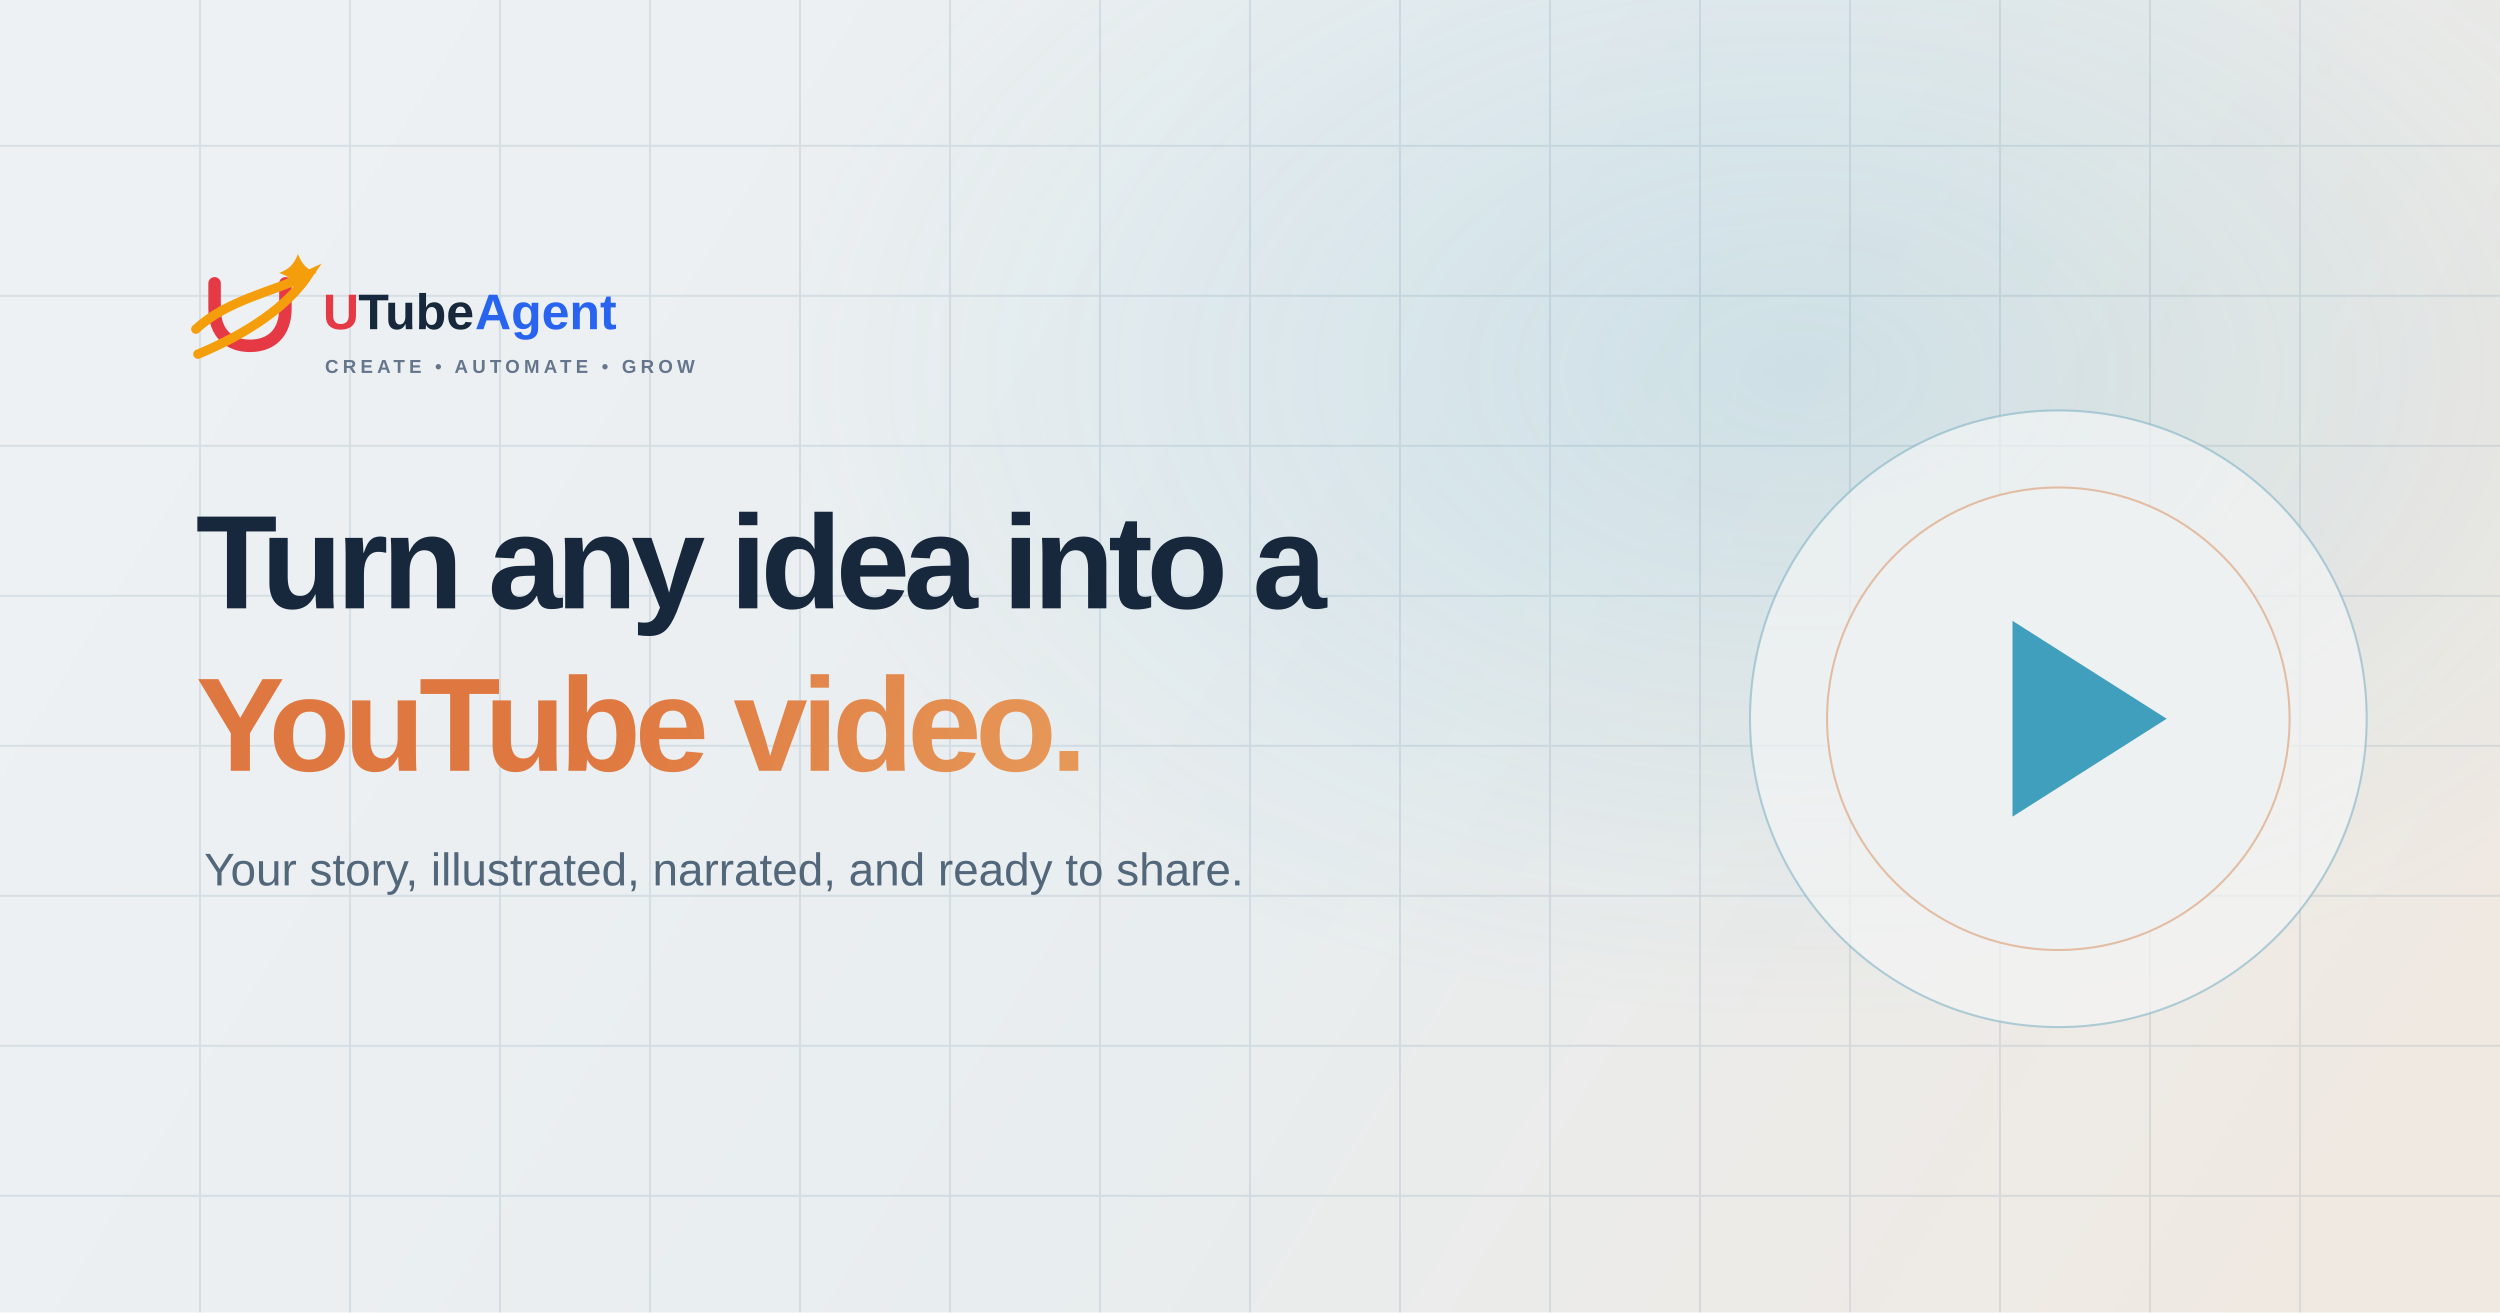
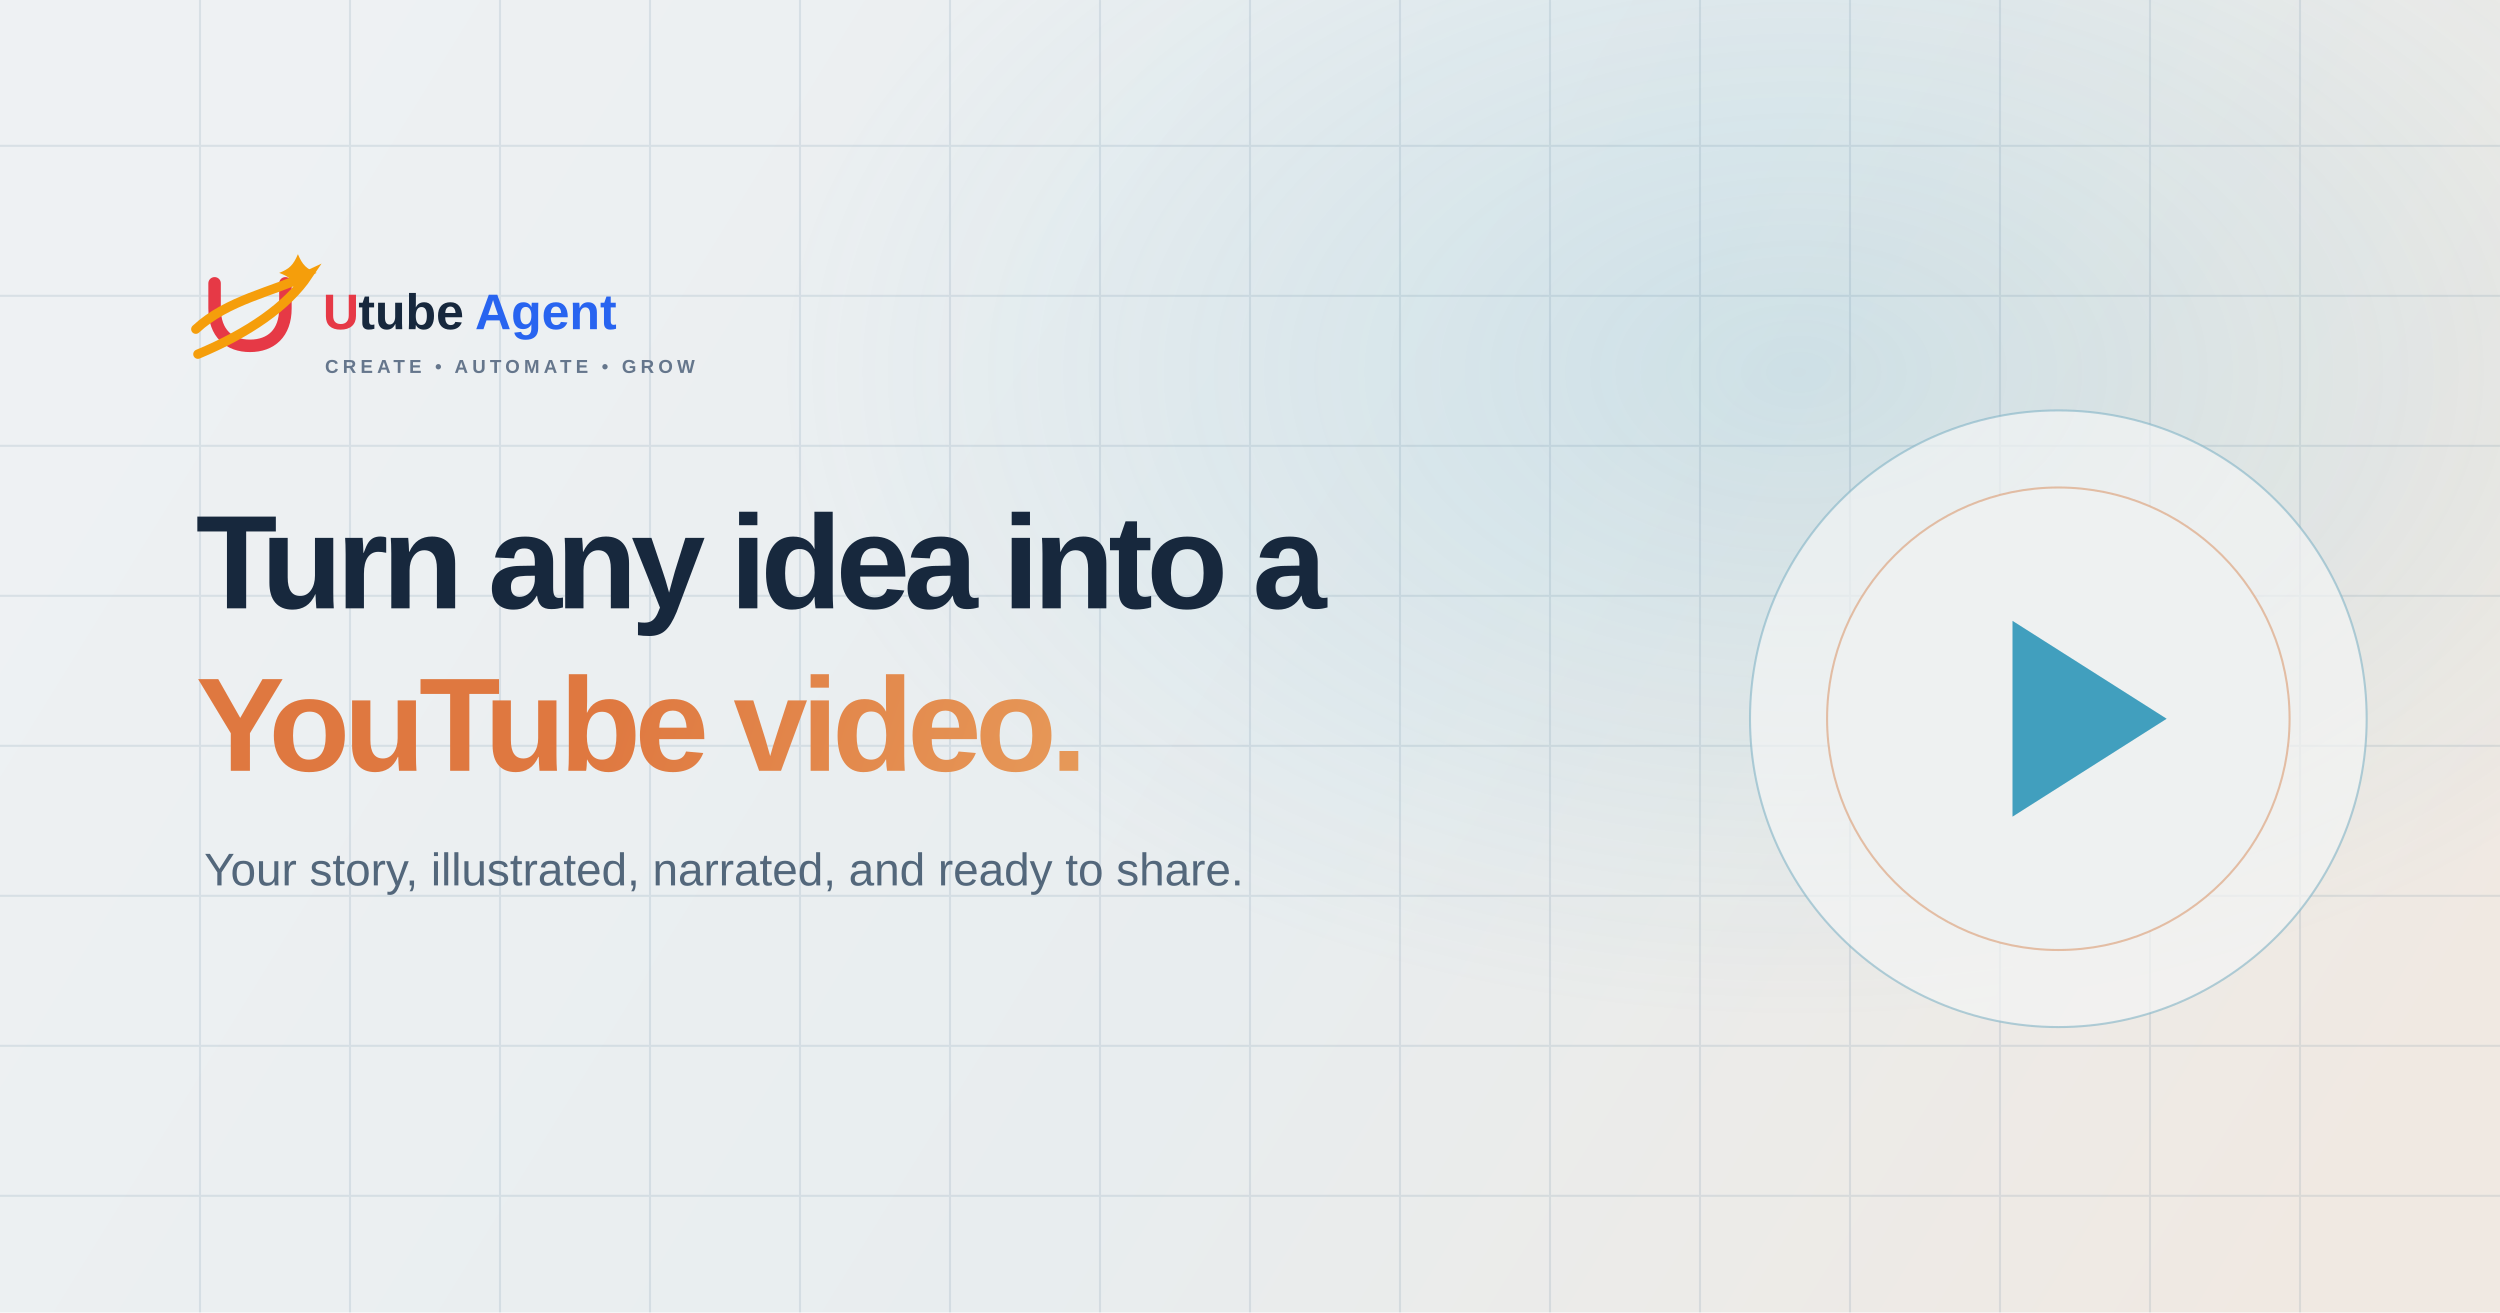
<svg xmlns="http://www.w3.org/2000/svg" width="1200" height="630" viewBox="0 0 1200 630" fill="none">
  <defs>
    <linearGradient id="background" x1="120" y1="30" x2="1090" y2="630" gradientUnits="userSpaceOnUse">
      <stop stop-color="#EEF1F3" />
      <stop offset=".55" stop-color="#E8EDEF" />
      <stop offset="1" stop-color="#F0E9E2" />
    </linearGradient>
    <linearGradient id="accent" x1="323" y1="234" x2="872" y2="414" gradientUnits="userSpaceOnUse">
      <stop stop-color="#DF7840" />
      <stop offset=".48" stop-color="#E8A05E" />
      <stop offset="1" stop-color="#419FBE" />
    </linearGradient>
    <radialGradient id="glow" cx="0" cy="0" r="1" gradientTransform="matrix(489 0 0 313 862 178)" gradientUnits="userSpaceOnUse">
      <stop stop-color="#419FBE" stop-opacity=".16" />
      <stop offset="1" stop-color="#419FBE" stop-opacity="0" />
    </radialGradient>
  </defs>
  <path fill="url(#background)" d="M0 0h1200v630H0z" />
  <path fill="url(#glow)" d="M0 0h1200v630H0z" />
  <g opacity=".12" stroke="#345E7C">
    <path d="M96 0v630M168 0v630M240 0v630M312 0v630M384 0v630M456 0v630M528 0v630M600 0v630M672 0v630M744 0v630M816 0v630M888 0v630M960 0v630M1032 0v630M1104 0v630" />
    <path d="M0 70h1200M0 142h1200M0 214h1200M0 286h1200M0 358h1200M0 430h1200M0 502h1200M0 574h1200" />
  </g>
  <path d="M103 136v12c0 12 7 18 17 18s17-6 17-18v-12" stroke="#E63946" stroke-width="6" stroke-linecap="round" />
  <path d="M94 158c15-14 37-18 54-26-10 15-29 28-53 38" stroke="#F59E0B" stroke-width="4.5" stroke-linecap="round" />
  <path d="M143 122c2.2 5.2 4 7 9 9-5 1.8-6.8 3.6-9 9-2.2-5.4-4-7.2-9-9 5-2 6.8-3.8 9-9Z" fill="#F59E0B" />
  <text x="155" y="158" fill="#E63946" font-family="Arial,sans-serif" font-size="24" font-weight="700">U</text>
-   <text x="172" y="158" fill="#17283D" font-family="Arial,sans-serif" font-size="24" font-weight="700">Tube</text>
+   <text x="172" y="158" fill="#17283D" font-family="Arial,sans-serif" font-size="24" font-weight="700">tube</text>
  <text x="228" y="158" fill="#2864F0" font-family="Arial,sans-serif" font-size="24" font-weight="700">Agent</text>
  <text x="156" y="179" fill="#65768C" font-family="Arial,sans-serif" font-size="9" font-weight="700" letter-spacing="2">CREATE  •  AUTOMATE  •  GROW</text>
  <text x="94" y="292" fill="#17283D" font-family="Arial,sans-serif" font-size="64" font-weight="600" letter-spacing="-3">Turn any idea into a</text>
  <text x="94" y="370" fill="url(#accent)" font-family="Arial,sans-serif" font-size="64" font-weight="600" letter-spacing="-3">YouTube video.</text>
  <text x="98" y="425" fill="#53677B" font-family="Arial,sans-serif" font-size="22">Your story, illustrated, narrated, and ready to share.</text>
  <circle cx="988" cy="345" r="148" fill="#F4F6F5" fill-opacity=".68" stroke="#80B2C4" stroke-opacity=".6" />
  <circle cx="988" cy="345" r="111" fill="#EEF1F1" stroke="#D99265" stroke-opacity=".55" />
  <path d="m966 298 74 47-74 47v-94Z" fill="url(#accent)" />
</svg>
